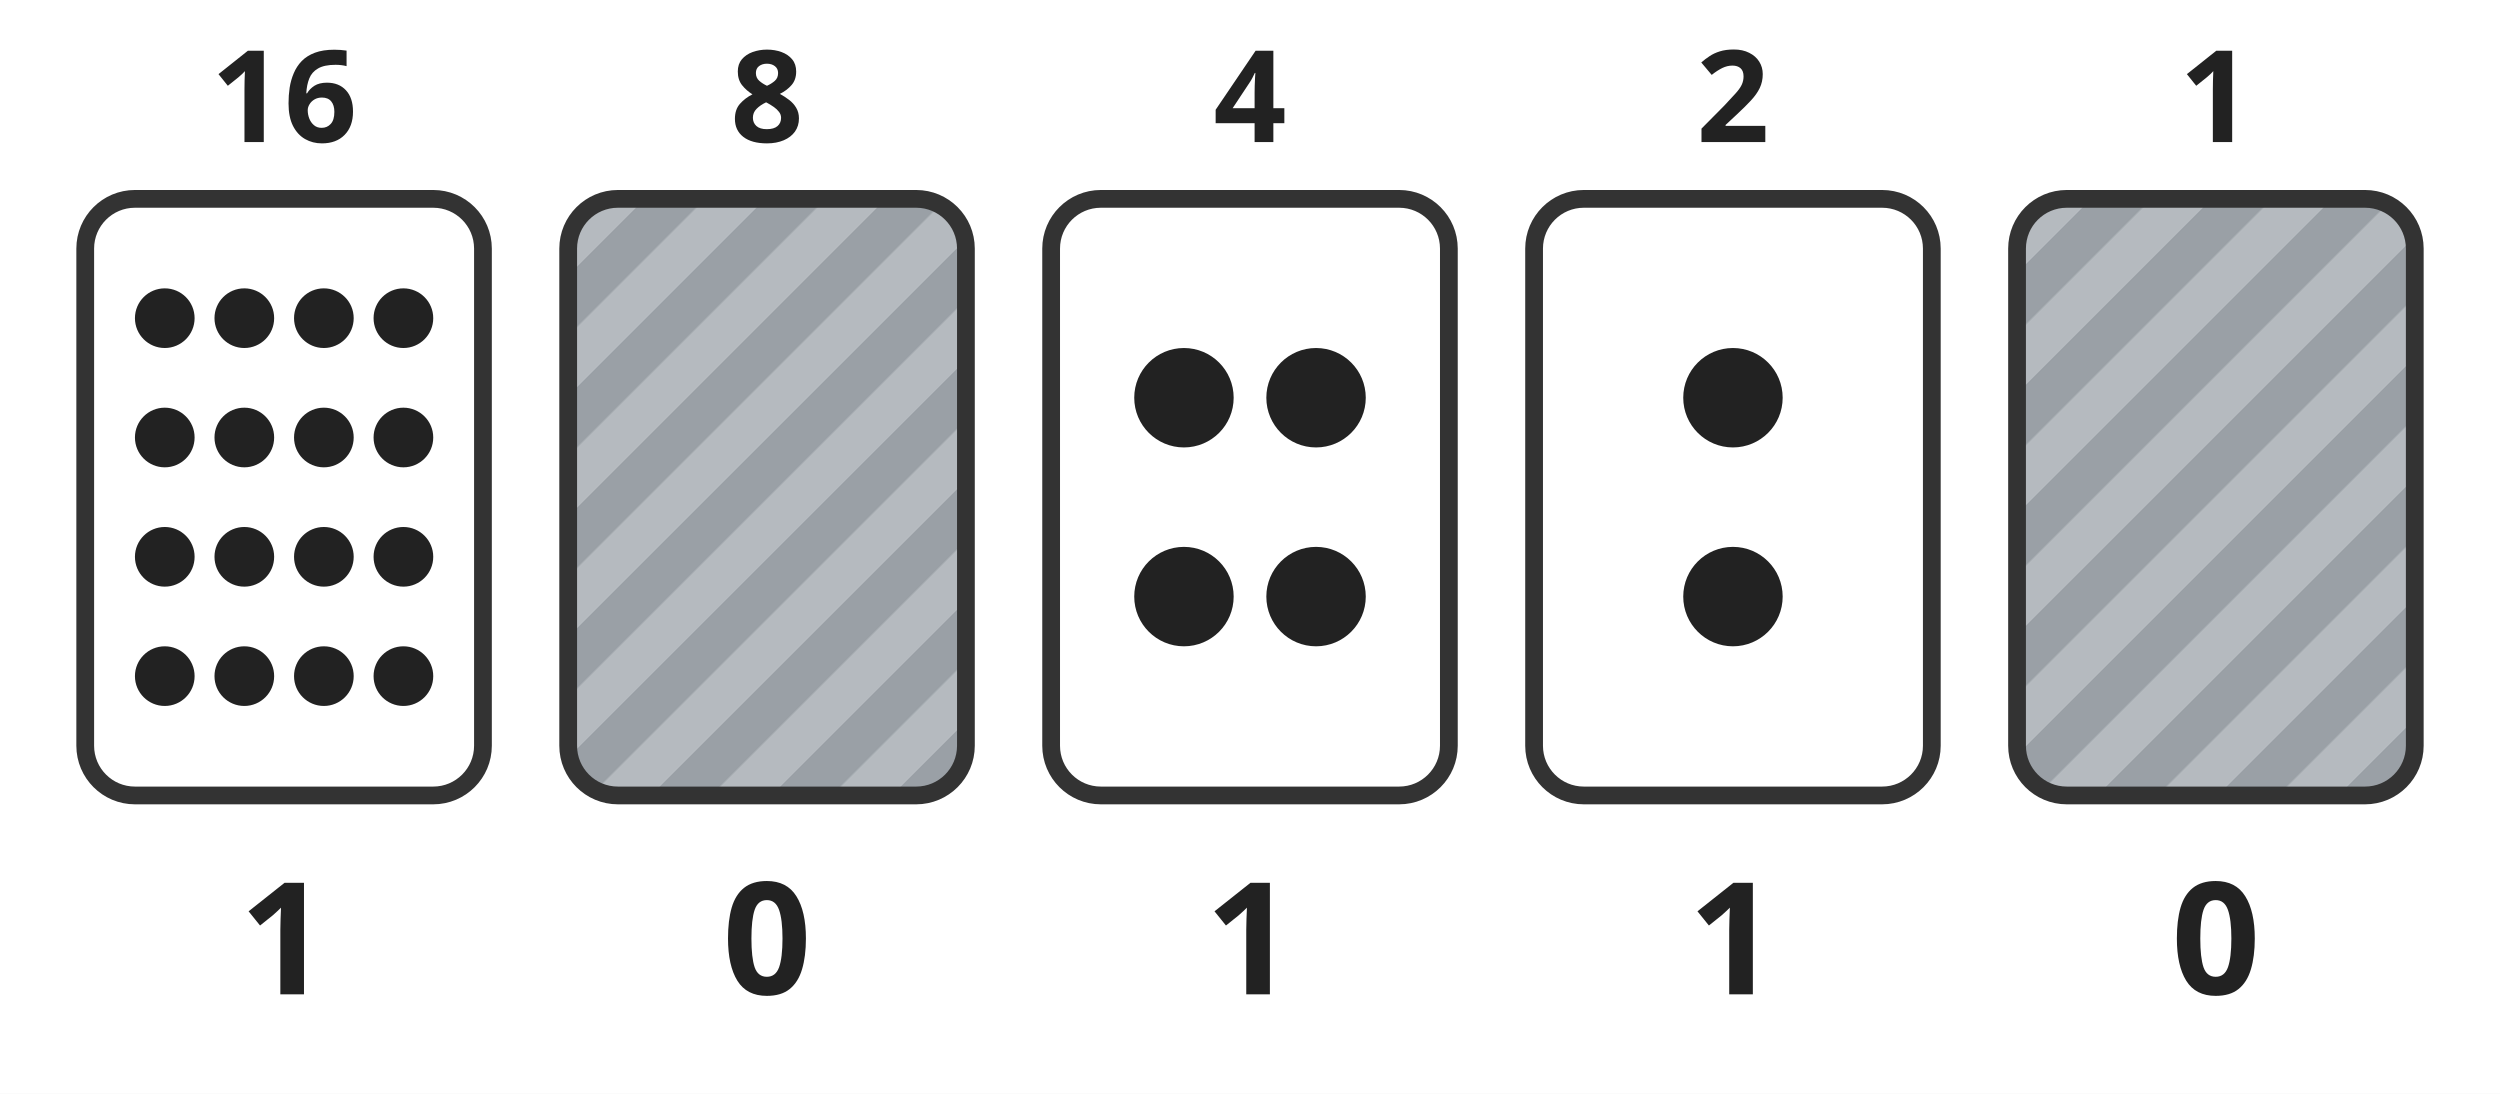
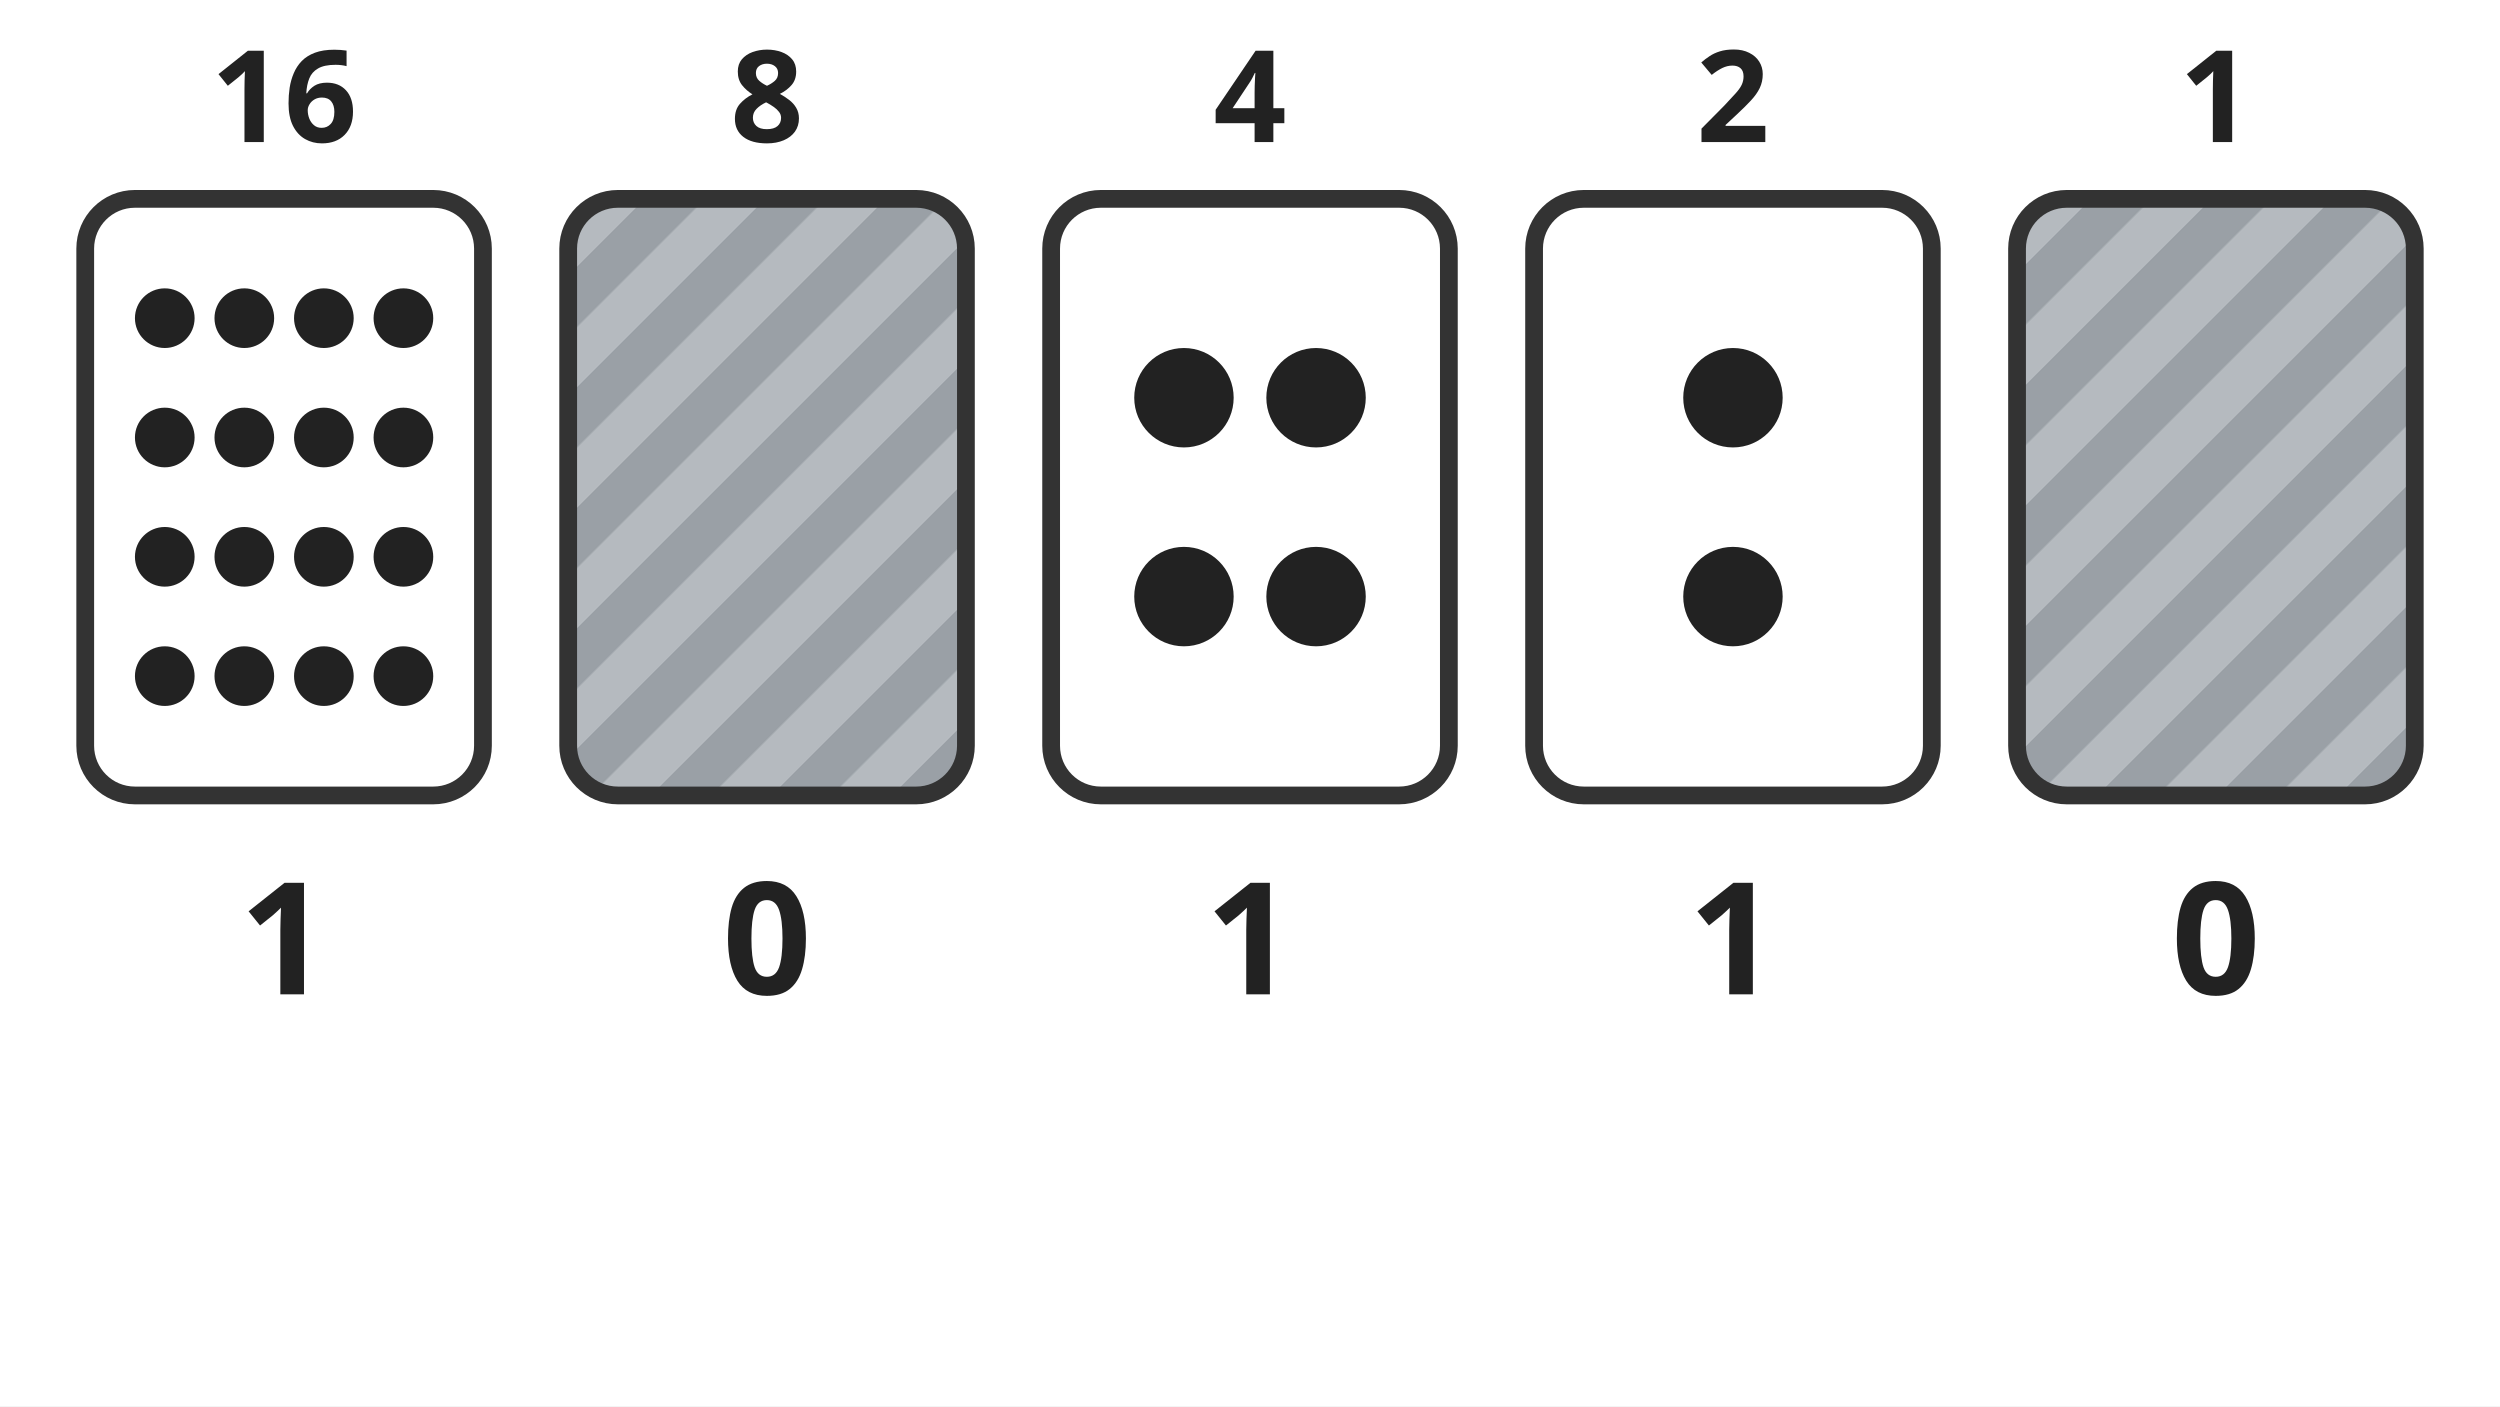
- <svg xmlns="http://www.w3.org/2000/svg" viewBox="0 0 352 154" role="img">
-   <rect width="352" height="154" fill="#fff" />
+ <svg xmlns="http://www.w3.org/2000/svg" viewBox="0 0 352 198" role="img">
+   <rect width="352" height="198" fill="#fff" />
  <defs>
    <pattern id="rueckseite" width="12" height="12" patternUnits="userSpaceOnUse" patternTransform="rotate(45)">
      <rect width="12" height="12" fill="#b5babf" />
      <rect width="6" height="12" fill="#9aa0a6" />
    </pattern>
  </defs>
  <g font-family="sans-serif" font-weight="700" text-anchor="middle" fill="#222">
    <text x="40.0" y="20" font-size="18">16</text>
    <rect x="12" y="28" width="56" height="84" rx="7" fill="#fff" stroke="#333" stroke-width="2.5" />
    <circle cx="23.2" cy="44.8" r="4.2" />
    <circle cx="34.4" cy="44.8" r="4.2" />
    <circle cx="45.6" cy="44.8" r="4.2" />
    <circle cx="56.8" cy="44.8" r="4.2" />
    <circle cx="23.2" cy="61.6" r="4.2" />
    <circle cx="34.4" cy="61.6" r="4.2" />
    <circle cx="45.6" cy="61.6" r="4.2" />
    <circle cx="56.8" cy="61.6" r="4.2" />
    <circle cx="23.2" cy="78.4" r="4.2" />
    <circle cx="34.4" cy="78.4" r="4.2" />
    <circle cx="45.6" cy="78.4" r="4.2" />
    <circle cx="56.8" cy="78.4" r="4.2" />
    <circle cx="23.2" cy="95.2" r="4.2" />
    <circle cx="34.4" cy="95.2" r="4.2" />
    <circle cx="45.6" cy="95.2" r="4.2" />
    <circle cx="56.8" cy="95.2" r="4.2" />
    <text x="40.0" y="140" font-size="22">1</text>
    <text x="108.0" y="20" font-size="18">8</text>
    <rect x="80" y="28" width="56" height="84" rx="7" fill="url(#rueckseite)" stroke="#333" stroke-width="2.5" />
    <text x="108.0" y="140" font-size="22">0</text>
    <text x="176.0" y="20" font-size="18">4</text>
    <rect x="148" y="28" width="56" height="84" rx="7" fill="#fff" stroke="#333" stroke-width="2.5" />
    <circle cx="166.7" cy="56.0" r="7.0" />
    <circle cx="185.3" cy="56.0" r="7.0" />
    <circle cx="166.7" cy="84.0" r="7.0" />
    <circle cx="185.3" cy="84.0" r="7.0" />
    <text x="176.0" y="140" font-size="22">1</text>
    <text x="244.0" y="20" font-size="18">2</text>
    <rect x="216" y="28" width="56" height="84" rx="7" fill="#fff" stroke="#333" stroke-width="2.5" />
    <circle cx="244.0" cy="56.0" r="7.0" />
    <circle cx="244.0" cy="84.0" r="7.0" />
    <text x="244.0" y="140" font-size="22">1</text>
    <text x="312.0" y="20" font-size="18">1</text>
    <rect x="284" y="28" width="56" height="84" rx="7" fill="url(#rueckseite)" stroke="#333" stroke-width="2.5" />
    <text x="312.0" y="140" font-size="22">0</text>
  </g>
</svg>
